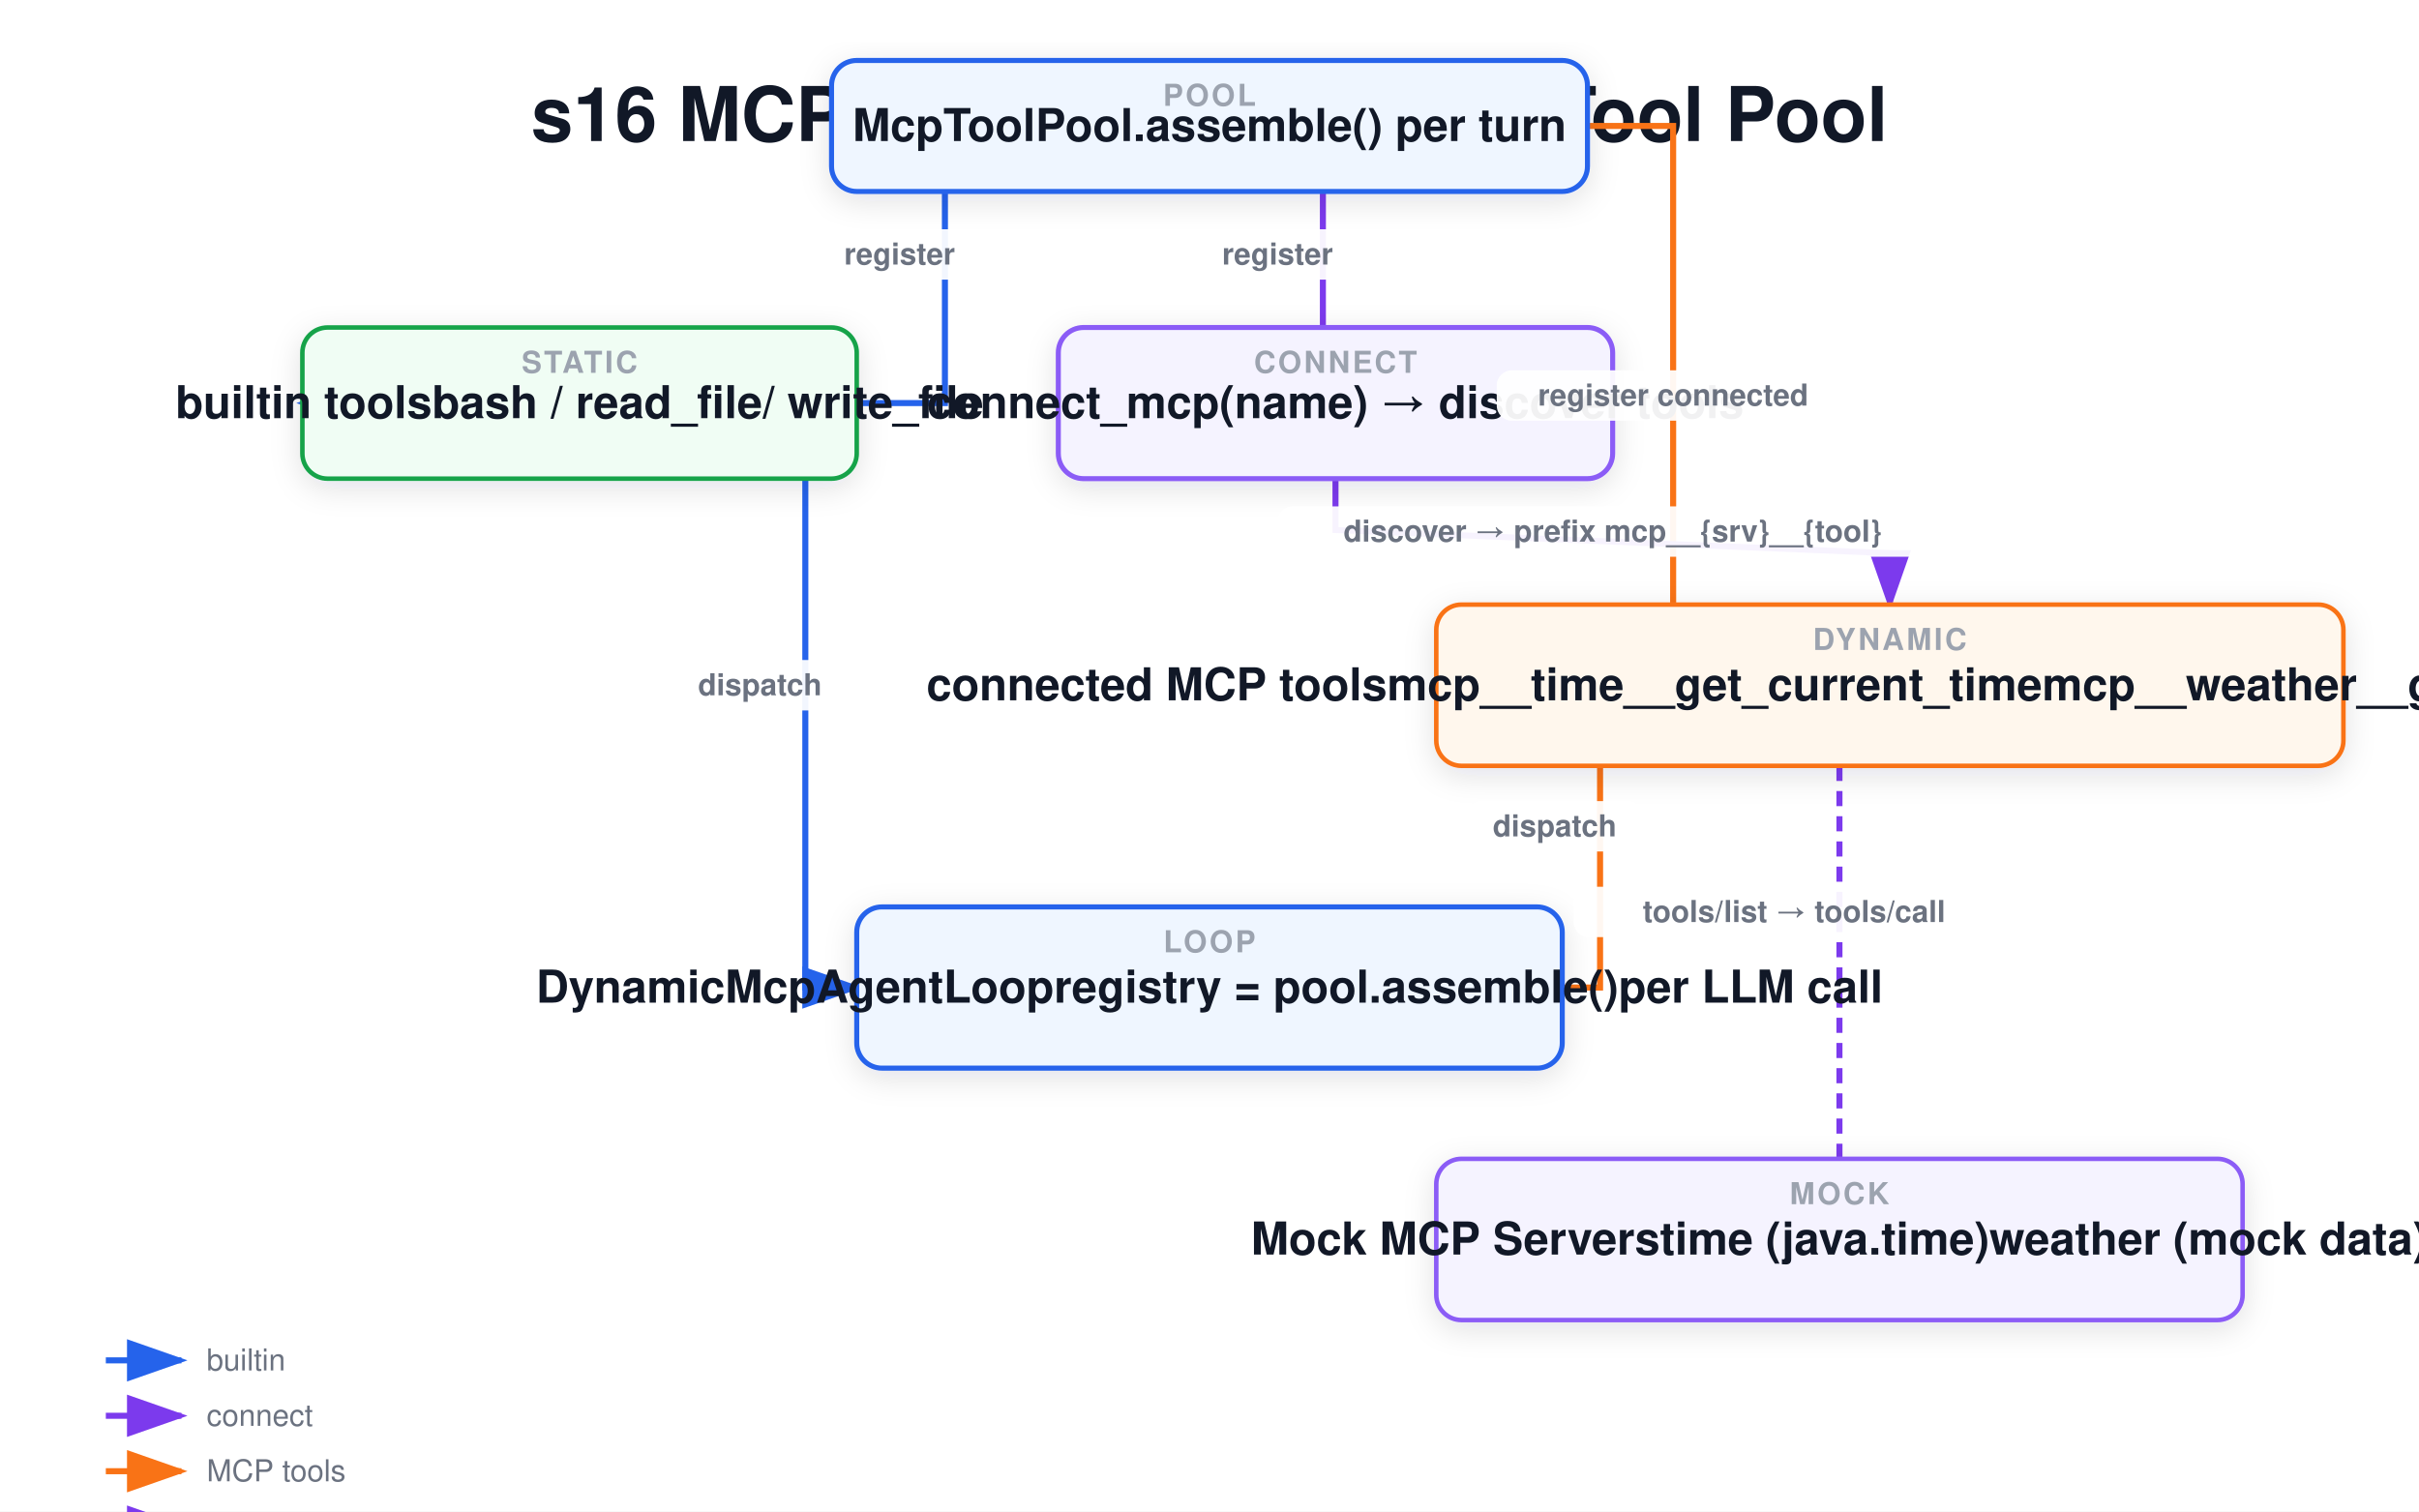
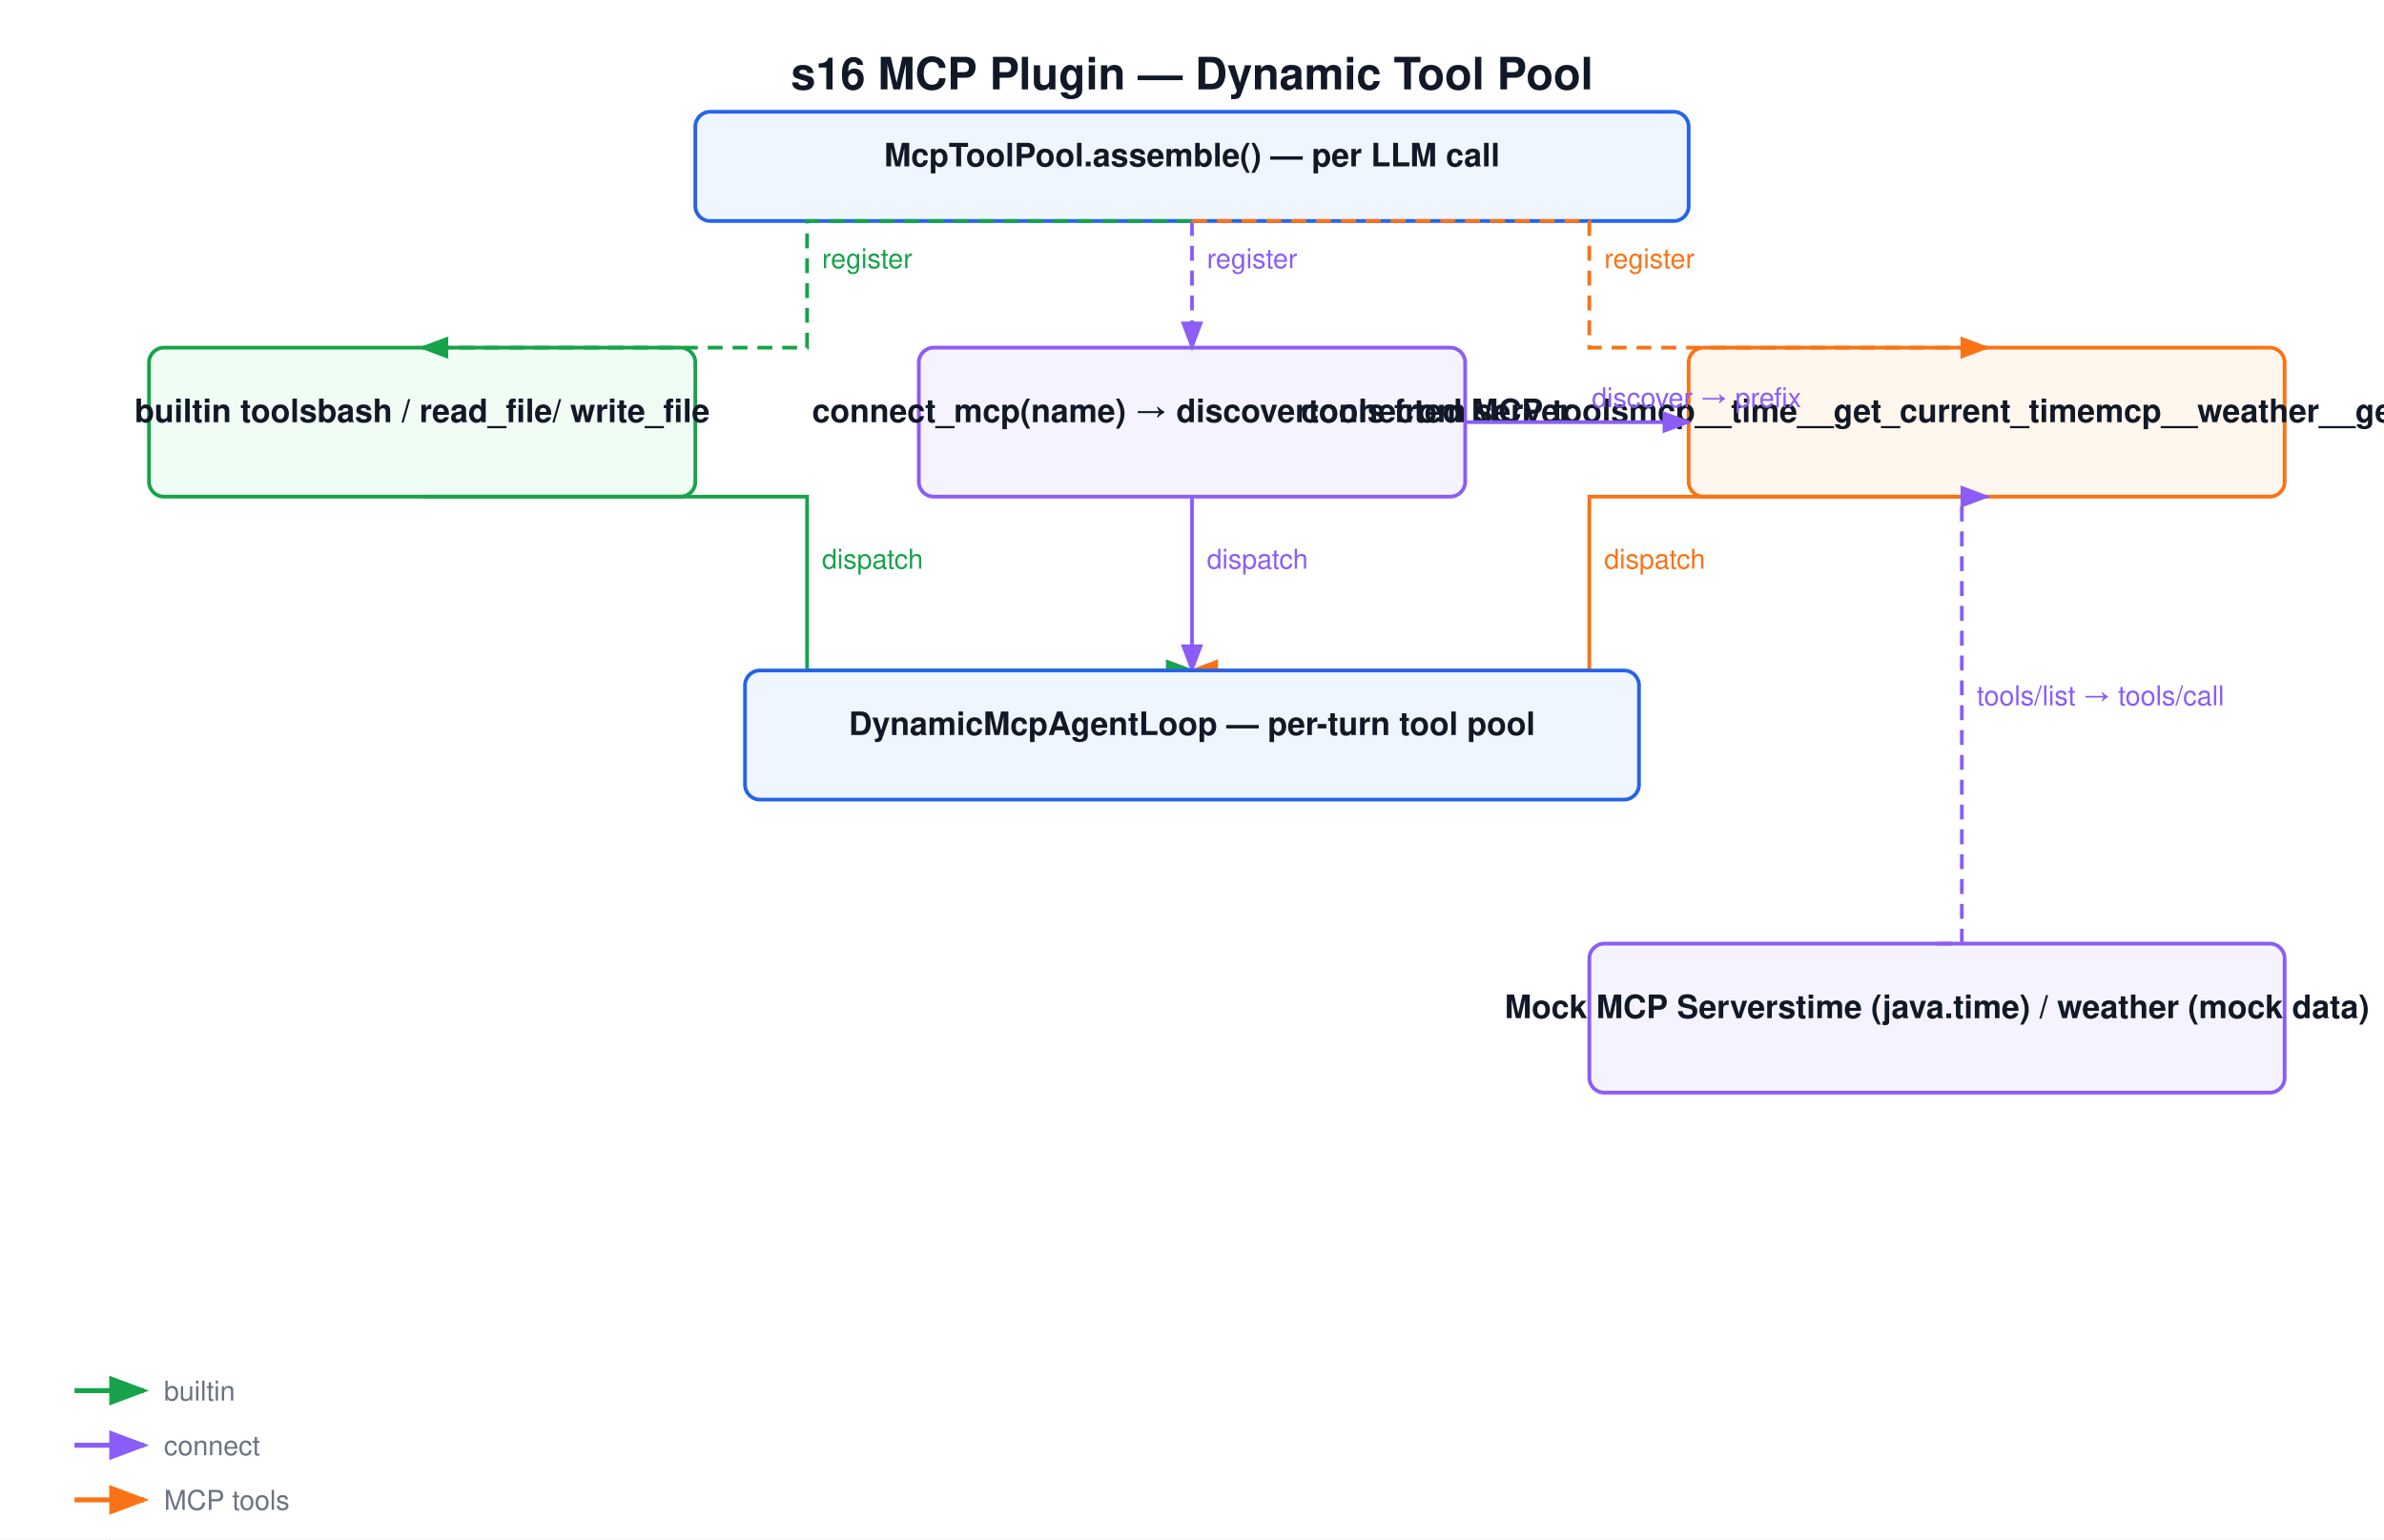
- <svg xmlns="http://www.w3.org/2000/svg" viewBox="0 0 960 600" width="960" height="600">
+ <svg xmlns="http://www.w3.org/2000/svg" viewBox="0 0 960 620" width="960" height="620">
  <defs>
-     <marker id="arrowA" markerWidth="10" markerHeight="7" refX="9" refY="3.5" orient="auto">
-       <polygon points="0 0, 10 3.5, 0 7" fill="#7c3aed" />
+     <marker id="arrow_2563eb" markerWidth="8" markerHeight="6" refX="7" refY="3" orient="auto">
+       <polygon points="0 0, 8 3, 0 6" fill="#2563eb" />
    </marker>
-     <marker id="arrowB" markerWidth="10" markerHeight="7" refX="9" refY="3.5" orient="auto">
-       <polygon points="0 0, 10 3.5, 0 7" fill="#10b981" />
+     <marker id="arrow_16a34a" markerWidth="8" markerHeight="6" refX="7" refY="3" orient="auto">
+       <polygon points="0 0, 8 3, 0 6" fill="#16a34a" />
    </marker>
-     <marker id="arrowC" markerWidth="10" markerHeight="7" refX="9" refY="3.5" orient="auto">
-       <polygon points="0 0, 10 3.5, 0 7" fill="#2563eb" />
+     <marker id="arrow_8b5cf6" markerWidth="8" markerHeight="6" refX="7" refY="3" orient="auto">
+       <polygon points="0 0, 8 3, 0 6" fill="#8b5cf6" />
    </marker>
-     <marker id="arrowE" markerWidth="10" markerHeight="7" refX="9" refY="3.5" orient="auto">
-       <polygon points="0 0, 10 3.5, 0 7" fill="#f97316" />
+     <marker id="arrow_f97316" markerWidth="8" markerHeight="6" refX="7" refY="3" orient="auto">
+       <polygon points="0 0, 8 3, 0 6" fill="#f97316" />
    </marker>
-     <marker id="arrowF" markerWidth="10" markerHeight="7" refX="9" refY="3.5" orient="auto">
-       <polygon points="0 0, 10 3.5, 0 7" fill="#7c3aed" />
+     <marker id="arrow_dc2626" markerWidth="8" markerHeight="6" refX="7" refY="3" orient="auto">
+       <polygon points="0 0, 8 3, 0 6" fill="#dc2626" />
    </marker>
-     <marker id="arrowG" markerWidth="10" markerHeight="7" refX="9" refY="3.5" orient="auto">
-       <polygon points="0 0, 10 3.5, 0 7" fill="#ef4444" />
+     <marker id="arrow_6b7280" markerWidth="8" markerHeight="6" refX="7" refY="3" orient="auto">
+       <polygon points="0 0, 8 3, 0 6" fill="#6b7280" />
    </marker>
-     <marker id="arrowH" markerWidth="10" markerHeight="7" refX="9" refY="3.5" orient="auto">
-       <polygon points="0 0, 10 3.5, 0 7" fill="#6b7280" />
-     </marker>
-     <filter id="shadowSoft" x="-20%" y="-20%" width="140%" height="160%">
-       <feDropShadow dx="0" dy="3" stdDeviation="6" flood-color="#0f172a" flood-opacity="0.12" />
-     </filter>
-     <filter id="shadowGlass" x="-20%" y="-20%" width="140%" height="160%">
-       <feDropShadow dx="0" dy="10" stdDeviation="16" flood-color="#020617" flood-opacity="0.28" />
-     </filter>
-     <style>
-     text { font-family: 'Helvetica Neue', Helvetica, Arial, 'PingFang SC', 'Microsoft YaHei', 'Microsoft JhengHei', 'SimHei', sans-serif; }
-     .title { font-size: 30px; font-weight: 700; fill: #111827; }
-     .subtitle { font-size: 14px; font-weight: 500; fill: #6b7280; }
-     .section { font-size: 13px; font-weight: 700; fill: #2563eb; letter-spacing: 1.4px; }
-     .section-sub { font-size: 12px; font-weight: 500; fill: #94a3b8; }
-     .node-title { font-size: 18px; font-weight: 700; fill: #111827; }
-     .node-sub { font-size: 12px; font-weight: 500; fill: #6b7280; }
-     .node-type { font-size: 12px; font-weight: 700; fill: #9ca3af; letter-spacing: 0.08em; }
-     .arrow-label { font-size: 12px; font-weight: 600; fill: #6b7280; }
-     .legend { font-size: 12px; font-weight: 500; fill: #6b7280; }
-     .footnote { font-size: 12px; font-weight: 500; fill: #94a3b8; }
-     </style>
  </defs>
-   <rect width="960.0" height="600.0" fill="#ffffff" />
-   <text x="480.0" y="56" text-anchor="middle" class="title">s16 MCP Plugin — Dynamic Tool Pool</text>
-   <path d="M 630.0,50.0 L 375.0,50.0 L 375.0,160.0 L 120.0,160.0" fill="none" stroke="#2563eb" stroke-width="2.4" marker-end="url(#arrowC)" />
-   <path d="M 630.0,50.0 L 525.0,50.0 L 525.0,160.0 L 420.0,160.0" fill="none" stroke="#7c3aed" stroke-width="2.4" marker-end="url(#arrowA)" />
-   <path d="M 630.0,50.0 L 664.0,50.0 L 664.0,272.0 L 570.0,272.0" fill="none" stroke="#f97316" stroke-width="2.4" marker-end="url(#arrowE)" />
-   <path d="M 340.0,160.0 L 319.6,160.0 L 319.6,392.0 L 340.0,392.0" fill="none" stroke="#2563eb" stroke-width="2.4" marker-end="url(#arrowC)" />
-   <path d="M 530.0,190.0 L 530.0,210.4 L 750.0,219.6 L 750.0,240.0" fill="none" stroke="#7c3aed" stroke-width="2.4" marker-end="url(#arrowA)" />
-   <path d="M 930.0,272.0 L 635.0,272.0 L 635.0,392.0 L 340.0,392.0" fill="none" stroke="#f97316" stroke-width="2.4" marker-end="url(#arrowE)" />
-   <path d="M 730.0,460.0 L 730.0,272.0 L 930.0,272.0" fill="none" stroke="#7c3aed" stroke-width="2.4" marker-end="url(#arrowA)" stroke-dasharray="6,4" />
-   <rect x="330.0" y="24.0" width="300.0" height="52.0" rx="10.0" fill="#eff6ff" stroke="#2563eb" stroke-width="2.0" filter="url(#shadowSoft)" />
-   <text x="480.0" y="42.0" text-anchor="middle" class="node-type">POOL</text>
-   <text x="480.0" y="56.0" text-anchor="middle" class="node-title">McpToolPool
- .assemble() per turn</text>
-   <rect x="120.0" y="130.0" width="220.0" height="60.0" rx="10.0" fill="#f0fdf4" stroke="#16a34a" stroke-width="1.8" filter="url(#shadowSoft)" />
-   <text x="230.0" y="148.0" text-anchor="middle" class="node-type">STATIC</text>
-   <text x="230.0" y="166.0" text-anchor="middle" class="node-title">builtin tools
+   <rect width="960" height="620" fill="#ffffff" />
+   <text x="480" y="36" text-anchor="middle" font-family="Helvetica Neue,Helvetica,Arial,PingFang SC,Microsoft YaHei,sans-serif" font-size="18" fill="#111827" font-weight="600">s16 MCP Plugin — Dynamic Tool Pool</text>
+   <rect x="280" y="45" width="400" height="44" rx="6" fill="#eff6ff" stroke="#2563eb" stroke-width="1.5" />
+   <text x="480" y="67" text-anchor="middle" font-family="Helvetica Neue,Helvetica,Arial,PingFang SC,Microsoft YaHei,sans-serif" font-size="13" fill="#111827" font-weight="600">McpToolPool.assemble() — per LLM call</text>
+   <rect x="60" y="140" width="220" height="60" rx="6" fill="#f0fdf4" stroke="#16a34a" stroke-width="1.5" />
+   <text x="170" y="170" text-anchor="middle" font-family="Helvetica Neue,Helvetica,Arial,PingFang SC,Microsoft YaHei,sans-serif" font-size="13" fill="#111827" font-weight="600">builtin tools
bash / read_file
/ write_file</text>
-   <rect x="420.0" y="130.0" width="220.0" height="60.0" rx="10.0" fill="#f5f3ff" stroke="#8b5cf6" stroke-width="2.0" filter="url(#shadowSoft)" />
-   <text x="530.0" y="148.0" text-anchor="middle" class="node-type">CONNECT</text>
-   <text x="530.0" y="166.0" text-anchor="middle" class="node-title">connect_mcp
- (name) → discover tools</text>
-   <rect x="570.0" y="240.0" width="360.0" height="64.0" rx="10.0" fill="#fff7ed" stroke="#f97316" stroke-width="1.8" filter="url(#shadowSoft)" />
-   <text x="750.0" y="258.0" text-anchor="middle" class="node-type">DYNAMIC</text>
-   <text x="750.0" y="278.0" text-anchor="middle" class="node-title">connected MCP tools
+   <rect x="370" y="140" width="220" height="60" rx="6" fill="#f5f3ff" stroke="#8b5cf6" stroke-width="1.5" />
+   <text x="480" y="170" text-anchor="middle" font-family="Helvetica Neue,Helvetica,Arial,PingFang SC,Microsoft YaHei,sans-serif" font-size="13" fill="#111827" font-weight="600">connect_mcp
+ (name) → discover
+ tools from server</text>
+   <rect x="680" y="140" width="240" height="60" rx="6" fill="#fff7ed" stroke="#f97316" stroke-width="1.5" />
+   <text x="800" y="170" text-anchor="middle" font-family="Helvetica Neue,Helvetica,Arial,PingFang SC,Microsoft YaHei,sans-serif" font-size="13" fill="#111827" font-weight="600">connected MCP tools
mcp__time__get_current_time
mcp__weather__get_current_weather</text>
-   <rect x="340.0" y="360.0" width="280.0" height="64.0" rx="10.0" fill="#eff6ff" stroke="#2563eb" stroke-width="2.0" filter="url(#shadowSoft)" />
-   <text x="480.0" y="378.0" text-anchor="middle" class="node-type">LOOP</text>
-   <text x="480.0" y="398.0" text-anchor="middle" class="node-title">DynamicMcpAgentLoop
- registry = pool.assemble()
- per LLM call</text>
-   <rect x="570.0" y="460.0" width="320.0" height="64.0" rx="10.0" fill="#f5f3ff" stroke="#8b5cf6" stroke-width="1.8" filter="url(#shadowSoft)" />
-   <text x="730.0" y="478.0" text-anchor="middle" class="node-type">MOCK</text>
-   <text x="730.0" y="498.0" text-anchor="middle" class="node-title">Mock MCP Servers
- time (java.time)
- weather (mock data)</text>
-   <rect x="322.0" y="91.0" width="70" height="20" rx="6" fill="#ffffff" opacity="0.94" />
-   <text x="357.0" y="105.0" text-anchor="middle" class="arrow-label">register</text>
-   <rect x="472.0" y="91.0" width="70" height="20" rx="6" fill="#ffffff" opacity="0.94" />
-   <text x="507.0" y="105.0" text-anchor="middle" class="arrow-label">register</text>
-   <rect x="594.0" y="147.0" width="140" height="20" rx="6" fill="#ffffff" opacity="0.94" />
-   <text x="664.0" y="161.0" text-anchor="middle" class="arrow-label">register connected</text>
-   <rect x="266.6" y="262.0" width="70" height="20" rx="6" fill="#ffffff" opacity="0.94" />
-   <text x="301.6" y="276.0" text-anchor="middle" class="arrow-label">dispatch</text>
-   <rect x="507.0" y="201.0" width="266" height="20" rx="6" fill="#ffffff" opacity="0.94" />
-   <text x="640.0" y="215.0" text-anchor="middle" class="arrow-label">discover → prefix mcp__{srv}__{tool}</text>
-   <rect x="582.0" y="318.0" width="70" height="20" rx="6" fill="#ffffff" opacity="0.94" />
-   <text x="617.0" y="332.0" text-anchor="middle" class="arrow-label">dispatch</text>
-   <rect x="624.5" y="352.0" width="175" height="20" rx="6" fill="#ffffff" opacity="0.94" />
-   <text x="712.0" y="366.0" text-anchor="middle" class="arrow-label">tools/list → tools/call</text>
-   <line x1="42.0" y1="540.0" x2="72.0" y2="540.0" stroke="#2563eb" stroke-width="2.4" marker-end="url(#arrowC)" />
-   <text x="82.0" y="544.0" class="legend">builtin</text>
-   <line x1="42.0" y1="562.0" x2="72.0" y2="562.0" stroke="#7c3aed" stroke-width="2.4" marker-end="url(#arrowA)" />
-   <text x="82.0" y="566.0" class="legend">connect</text>
-   <line x1="42.0" y1="584.0" x2="72.0" y2="584.0" stroke="#f97316" stroke-width="2.4" marker-end="url(#arrowE)" />
-   <text x="82.0" y="588.0" class="legend">MCP tools</text>
-   <line x1="42.0" y1="606.0" x2="72.0" y2="606.0" stroke="#7c3aed" stroke-width="2.4" marker-end="url(#arrowA)" />
-   <text x="82.0" y="610.0" class="legend">loop</text>
+   <path d="M 480,89 L 325,89 L 325,140 L 170,140" fill="none" stroke="#16a34a" stroke-width="1.5" stroke-dasharray="6,4" marker-end="url(#arrow_16a34a)" />
+   <text x="331" y="108" font-family="Helvetica Neue,Helvetica,Arial,PingFang SC,Microsoft YaHei,sans-serif" font-size="11" fill="#16a34a">register</text>
+   <path d="M 480,89 L 480,140" fill="none" stroke="#8b5cf6" stroke-width="1.5" stroke-dasharray="6,4" marker-end="url(#arrow_8b5cf6)" />
+   <text x="486" y="108" font-family="Helvetica Neue,Helvetica,Arial,PingFang SC,Microsoft YaHei,sans-serif" font-size="11" fill="#8b5cf6">register</text>
+   <path d="M 480,89 L 640,89 L 640,140 L 800,140" fill="none" stroke="#f97316" stroke-width="1.5" stroke-dasharray="6,4" marker-end="url(#arrow_f97316)" />
+   <text x="646" y="108" font-family="Helvetica Neue,Helvetica,Arial,PingFang SC,Microsoft YaHei,sans-serif" font-size="11" fill="#f97316">register</text>
+   <path d="M 590,170 L 635,170 L 635,170 L 680,170" fill="none" stroke="#8b5cf6" stroke-width="1.5" marker-end="url(#arrow_8b5cf6)" />
+   <text x="641" y="164" font-family="Helvetica Neue,Helvetica,Arial,PingFang SC,Microsoft YaHei,sans-serif" font-size="11" fill="#8b5cf6">discover → prefix</text>
+   <path d="M 170,200 L 325,200 L 325,270 L 480,270" fill="none" stroke="#16a34a" stroke-width="1.5" marker-end="url(#arrow_16a34a)" />
+   <text x="331" y="229" font-family="Helvetica Neue,Helvetica,Arial,PingFang SC,Microsoft YaHei,sans-serif" font-size="11" fill="#16a34a">dispatch</text>
+   <path d="M 800,200 L 640,200 L 640,270 L 480,270" fill="none" stroke="#f97316" stroke-width="1.5" marker-end="url(#arrow_f97316)" />
+   <text x="646" y="229" font-family="Helvetica Neue,Helvetica,Arial,PingFang SC,Microsoft YaHei,sans-serif" font-size="11" fill="#f97316">dispatch</text>
+   <path d="M 480,200 L 480,270" fill="none" stroke="#8b5cf6" stroke-width="1.5" marker-end="url(#arrow_8b5cf6)" />
+   <text x="486" y="229" font-family="Helvetica Neue,Helvetica,Arial,PingFang SC,Microsoft YaHei,sans-serif" font-size="11" fill="#8b5cf6">dispatch</text>
+   <rect x="300" y="270" width="360" height="52" rx="6" fill="#eff6ff" stroke="#2563eb" stroke-width="1.5" />
+   <text x="480" y="296" text-anchor="middle" font-family="Helvetica Neue,Helvetica,Arial,PingFang SC,Microsoft YaHei,sans-serif" font-size="13" fill="#111827" font-weight="600">DynamicMcpAgentLoop — per-turn tool pool</text>
+   <rect x="640" y="380" width="280" height="60" rx="6" fill="#f5f3ff" stroke="#8b5cf6" stroke-width="1.5" />
+   <text x="780" y="410" text-anchor="middle" font-family="Helvetica Neue,Helvetica,Arial,PingFang SC,Microsoft YaHei,sans-serif" font-size="13" fill="#111827" font-weight="600">Mock MCP Servers
+ time (java.time) / weather (mock data)</text>
+   <path d="M 780,380 L 790,380 L 790,200 L 800,200" fill="none" stroke="#8b5cf6" stroke-width="1.5" stroke-dasharray="6,4" marker-end="url(#arrow_8b5cf6)" />
+   <text x="796" y="284" font-family="Helvetica Neue,Helvetica,Arial,PingFang SC,Microsoft YaHei,sans-serif" font-size="11" fill="#8b5cf6">tools/list → tools/call</text>
+   <line x1="30" y1="560" x2="58" y2="560" stroke="#16a34a" stroke-width="2" marker-end="url(#arrow_16a34a)" />
+   <text x="66" y="564" font-family="Helvetica Neue,Helvetica,Arial,PingFang SC,Microsoft YaHei,sans-serif" font-size="11" fill="#6b7280">builtin</text>
+   <line x1="30" y1="582" x2="58" y2="582" stroke="#8b5cf6" stroke-width="2" marker-end="url(#arrow_8b5cf6)" />
+   <text x="66" y="586" font-family="Helvetica Neue,Helvetica,Arial,PingFang SC,Microsoft YaHei,sans-serif" font-size="11" fill="#6b7280">connect</text>
+   <line x1="30" y1="604" x2="58" y2="604" stroke="#f97316" stroke-width="2" marker-end="url(#arrow_f97316)" />
+   <text x="66" y="608" font-family="Helvetica Neue,Helvetica,Arial,PingFang SC,Microsoft YaHei,sans-serif" font-size="11" fill="#6b7280">MCP tools</text>
+   <line x1="30" y1="626" x2="58" y2="626" stroke="#2563eb" stroke-width="2" marker-end="url(#arrow_2563eb)" />
+   <text x="66" y="630" font-family="Helvetica Neue,Helvetica,Arial,PingFang SC,Microsoft YaHei,sans-serif" font-size="11" fill="#6b7280">dynamic loop</text>
</svg>
